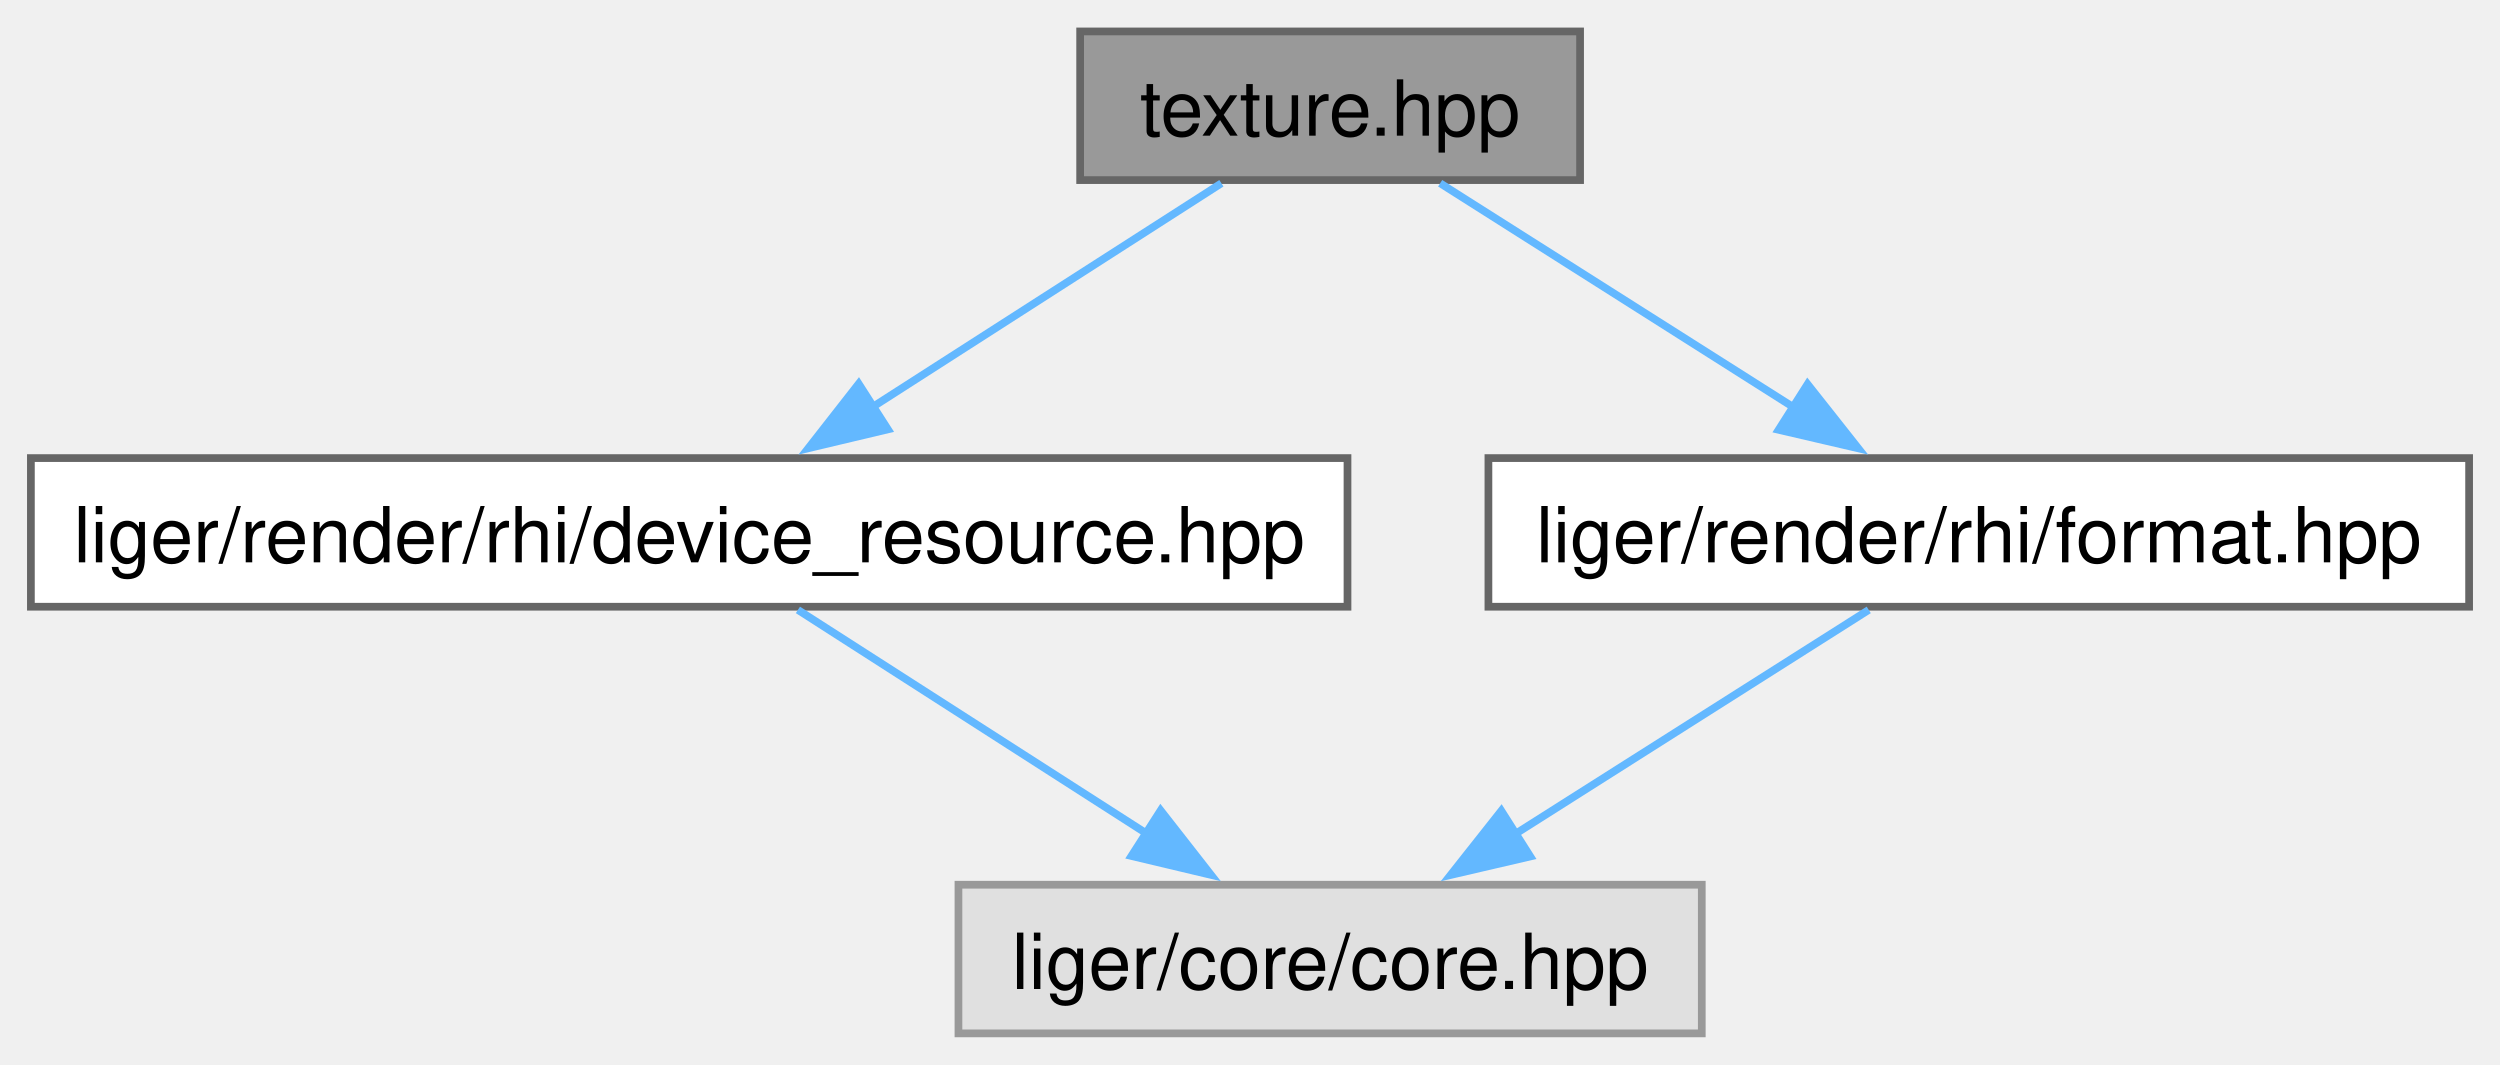
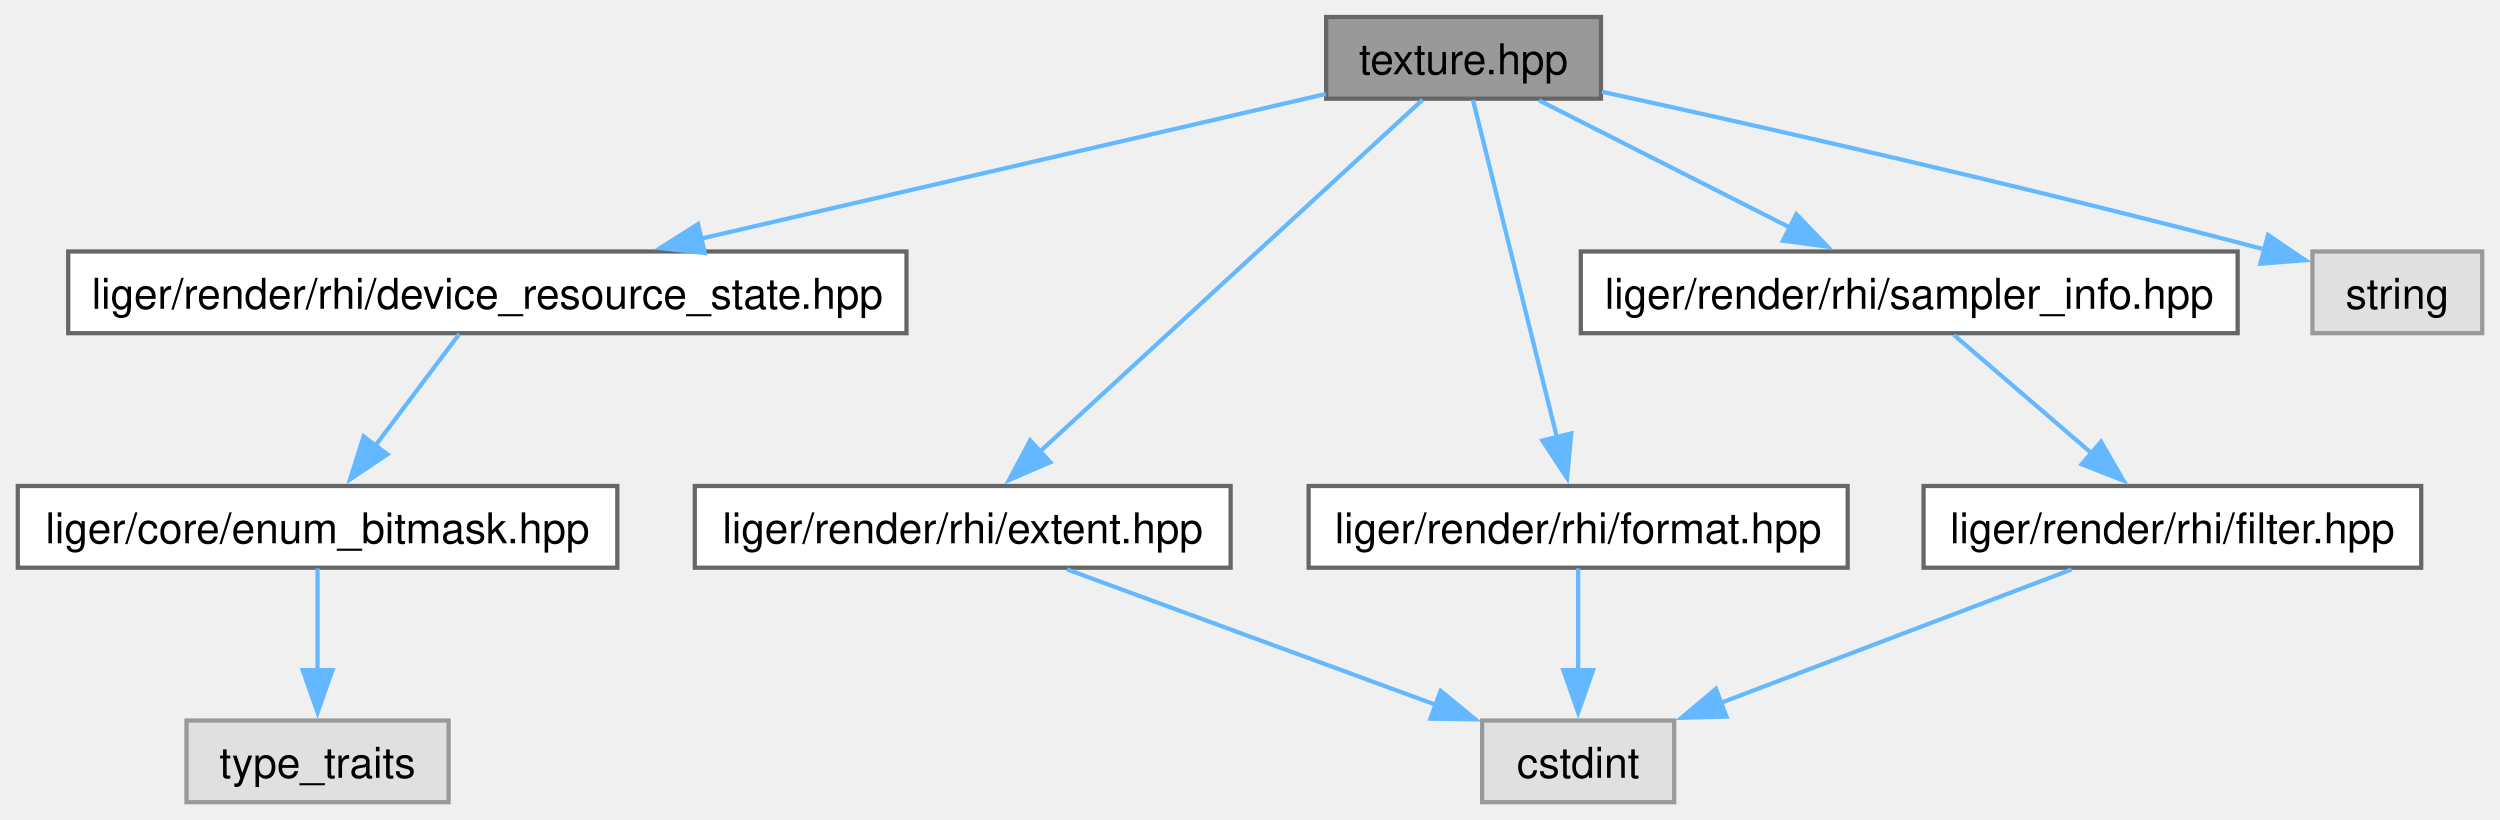
- <svg xmlns="http://www.w3.org/2000/svg" xmlns:xlink="http://www.w3.org/1999/xlink" width="324pt" height="138pt" viewBox="0.00 0.00 323.75 137.75">
-   <g id="graph0" class="graph" transform="scale(1 1) rotate(0) translate(4 133.75)">
+ <svg xmlns="http://www.w3.org/2000/svg" xmlns:xlink="http://www.w3.org/1999/xlink" width="589pt" height="193pt" viewBox="0.00 0.00 588.62 193.00">
+   <g id="graph0" class="graph" transform="scale(1 1) rotate(0) translate(4 189)">
    <g id="Node000001" class="node">
      <g id="a_Node000001">
        <a xlink:title=" ">
-           <polygon fill="#999999" stroke="#666666" points="200.62,-129.75 135.88,-129.75 135.88,-110.5 200.62,-110.5 200.62,-129.75" />
-           <text text-anchor="middle" x="168.25" y="-116.25" font-family="Helvetica,sans-Serif" font-size="10.00">texture.hpp</text>
+           <polygon fill="#999999" stroke="#666666" points="373,-185 308.25,-185 308.25,-165.75 373,-165.75 373,-185" />
+           <text text-anchor="middle" x="340.62" y="-171.5" font-family="Helvetica,sans-Serif" font-size="10.00">texture.hpp</text>
        </a>
      </g>
    </g>
    <g id="Node000002" class="node">
      <g id="a_Node000002">
-         <a xlink:href="device__resource_8hpp.html" target="_top" xlink:title=" ">
-           <polygon fill="white" stroke="#666666" points="170.5,-74.5 0,-74.5 0,-55.25 170.5,-55.25 170.5,-74.5" />
-           <text text-anchor="middle" x="85.25" y="-61" font-family="Helvetica,sans-Serif" font-size="10.00">liger/render/rhi/device_resource.hpp</text>
+         <a xlink:href="device__resource__state_8hpp.html" target="_top" xlink:title=" ">
+           <polygon fill="white" stroke="#666666" points="209.38,-129.75 11.88,-129.75 11.88,-110.5 209.38,-110.5 209.38,-129.75" />
+           <text text-anchor="middle" x="110.62" y="-116.25" font-family="Helvetica,sans-Serif" font-size="10.00">liger/render/rhi/device_resource_state.hpp</text>
        </a>
      </g>
    </g>
    <g id="edge1_Node000001_Node000002" class="edge">
      <g id="a_edge1_Node000001_Node000002">
        <a xlink:title=" ">
-           <path fill="none" stroke="#63b8ff" d="M154.17,-110.09C141.77,-102.14 123.46,-90.39 108.82,-81" />
-           <polygon fill="#63b8ff" stroke="#63b8ff" points="110.98,-78.22 100.67,-75.77 107.2,-84.12 110.98,-78.22" />
+           <path fill="none" stroke="#63b8ff" d="M308.16,-166.86C269.8,-157.98 205.56,-143.1 160.79,-132.74" />
+           <polygon fill="#63b8ff" stroke="#63b8ff" points="161.86,-129.39 151.33,-130.55 160.28,-136.21 161.86,-129.39" />
        </a>
      </g>
    </g>
-     <g id="Node000004" class="node">
-       <g id="a_Node000004">
-         <a xlink:href="format_8hpp.html" target="_top" xlink:title=" ">
-           <polygon fill="white" stroke="#666666" points="315.75,-74.5 188.75,-74.5 188.75,-55.25 315.75,-55.25 315.75,-74.5" />
-           <text text-anchor="middle" x="252.25" y="-61" font-family="Helvetica,sans-Serif" font-size="10.00">liger/render/rhi/format.hpp</text>
+     <g id="Node000005" class="node">
+       <g id="a_Node000005">
+         <a xlink:href="extent_8hpp.html" target="_top" xlink:title=" ">
+           <polygon fill="white" stroke="#666666" points="285.75,-74.5 159.5,-74.5 159.5,-55.25 285.75,-55.25 285.75,-74.5" />
+           <text text-anchor="middle" x="222.62" y="-61" font-family="Helvetica,sans-Serif" font-size="10.00">liger/render/rhi/extent.hpp</text>
        </a>
      </g>
    </g>
-     <g id="edge3_Node000001_Node000004" class="edge">
-       <g id="a_edge3_Node000001_Node000004">
+     <g id="edge4_Node000001_Node000005" class="edge">
+       <g id="a_edge4_Node000001_Node000005">
        <a xlink:title=" ">
-           <path fill="none" stroke="#63b8ff" d="M182.5,-110.09C195.05,-102.14 213.58,-90.39 228.39,-81" />
-           <polygon fill="#63b8ff" stroke="#63b8ff" points="230.08,-84.07 236.65,-75.76 226.33,-78.16 230.08,-84.07" />
+           <path fill="none" stroke="#63b8ff" d="M330.97,-165.5C311.26,-147.38 266.14,-105.88 240.78,-82.57" />
+           <polygon fill="#63b8ff" stroke="#63b8ff" points="243.26,-80.09 233.53,-75.9 238.52,-85.25 243.26,-80.09" />
+         </a>
+       </g>
+     </g>
+     <g id="Node000007" class="node">
+       <g id="a_Node000007">
+         <a xlink:href="format_8hpp.html" target="_top" xlink:title=" ">
+           <polygon fill="white" stroke="#666666" points="431.12,-74.5 304.12,-74.5 304.12,-55.25 431.12,-55.25 431.12,-74.5" />
+           <text text-anchor="middle" x="367.62" y="-61" font-family="Helvetica,sans-Serif" font-size="10.00">liger/render/rhi/format.hpp</text>
+         </a>
+       </g>
+     </g>
+     <g id="edge6_Node000001_Node000007" class="edge">
+       <g id="a_edge6_Node000001_Node000007">
+         <a xlink:title=" ">
+           <path fill="none" stroke="#63b8ff" d="M342.83,-165.5C347.15,-148.17 356.77,-109.48 362.68,-85.74" />
+           <polygon fill="#63b8ff" stroke="#63b8ff" points="366,-86.89 365.02,-76.35 359.21,-85.2 366,-86.89" />
+         </a>
+       </g>
+     </g>
+     <g id="Node000008" class="node">
+       <g id="a_Node000008">
+         <a xlink:href="sampler__info_8hpp.html" target="_top" xlink:title=" ">
+           <polygon fill="white" stroke="#666666" points="523,-129.75 368.25,-129.75 368.25,-110.5 523,-110.5 523,-129.75" />
+           <text text-anchor="middle" x="445.62" y="-116.25" font-family="Helvetica,sans-Serif" font-size="10.00">liger/render/rhi/sampler_info.hpp</text>
+         </a>
+       </g>
+     </g>
+     <g id="edge8_Node000001_Node000008" class="edge">
+       <g id="a_edge8_Node000001_Node000008">
+         <a xlink:title=" ">
+           <path fill="none" stroke="#63b8ff" d="M358.44,-165.34C374.65,-157.12 398.86,-144.84 417.66,-135.31" />
+           <polygon fill="#63b8ff" stroke="#63b8ff" points="419.04,-138.53 426.38,-130.89 415.87,-132.29 419.04,-138.53" />
+         </a>
+       </g>
+     </g>
+     <g id="Node000010" class="node">
+       <g id="a_Node000010">
+         <a xlink:title=" ">
+           <polygon fill="#e0e0e0" stroke="#999999" points="580.62,-129.75 540.62,-129.75 540.62,-110.5 580.62,-110.5 580.62,-129.75" />
+           <text text-anchor="middle" x="560.62" y="-116.25" font-family="Helvetica,sans-Serif" font-size="10.00">string</text>
+         </a>
+       </g>
+     </g>
+     <g id="edge11_Node000001_Node000010" class="edge">
+       <g id="a_edge11_Node000001_Node000010">
+         <a xlink:title=" ">
+           <path fill="none" stroke="#63b8ff" d="M373.21,-167.38C409.19,-159.52 469.05,-146.06 529.5,-130.19" />
+           <polygon fill="#63b8ff" stroke="#63b8ff" points="530.15,-133.64 538.92,-127.7 528.36,-126.87 530.15,-133.64" />
        </a>
      </g>
    </g>
    <g id="Node000003" class="node">
      <g id="a_Node000003">
-         <a xlink:title=" ">
-           <polygon fill="#e0e0e0" stroke="#999999" points="216.38,-19.25 120.12,-19.25 120.12,0 216.38,0 216.38,-19.25" />
-           <text text-anchor="middle" x="168.25" y="-5.75" font-family="Helvetica,sans-Serif" font-size="10.00">liger/core/core.hpp</text>
+         <a xlink:href="enum__bitmask_8hpp.html" target="_top" xlink:title=" ">
+           <polygon fill="white" stroke="#666666" points="141.25,-74.5 0,-74.5 0,-55.25 141.25,-55.25 141.25,-74.5" />
+           <text text-anchor="middle" x="70.62" y="-61" font-family="Helvetica,sans-Serif" font-size="10.00">liger/core/enum_bitmask.hpp</text>
        </a>
      </g>
    </g>
    <g id="edge2_Node000002_Node000003" class="edge">
      <g id="a_edge2_Node000002_Node000003">
        <a xlink:title=" ">
-           <path fill="none" stroke="#63b8ff" d="M99.33,-54.84C111.73,-46.89 130.04,-35.14 144.68,-25.75" />
-           <polygon fill="#63b8ff" stroke="#63b8ff" points="146.3,-28.87 152.83,-20.52 142.52,-22.97 146.3,-28.87" />
+           <path fill="none" stroke="#63b8ff" d="M104.02,-110.33C98.67,-103.21 90.95,-92.93 84.28,-84.05" />
+           <polygon fill="#63b8ff" stroke="#63b8ff" points="87.09,-81.96 78.28,-76.07 81.49,-86.17 87.09,-81.96" />
        </a>
      </g>
    </g>
-     <g id="edge4_Node000004_Node000003" class="edge">
-       <g id="a_edge4_Node000004_Node000003">
+     <g id="Node000004" class="node">
+       <g id="a_Node000004">
        <a xlink:title=" ">
-           <path fill="none" stroke="#63b8ff" d="M238,-54.84C225.45,-46.89 206.92,-35.14 192.11,-25.75" />
-           <polygon fill="#63b8ff" stroke="#63b8ff" points="194.17,-22.91 183.85,-20.51 190.42,-28.82 194.17,-22.91" />
+           <polygon fill="#e0e0e0" stroke="#999999" points="101.5,-19.25 39.75,-19.25 39.75,0 101.5,0 101.5,-19.25" />
+           <text text-anchor="middle" x="70.62" y="-5.75" font-family="Helvetica,sans-Serif" font-size="10.00">type_traits</text>
+         </a>
+       </g>
+     </g>
+     <g id="edge3_Node000003_Node000004" class="edge">
+       <g id="a_edge3_Node000003_Node000004">
+         <a xlink:title=" ">
+           <path fill="none" stroke="#63b8ff" d="M70.62,-55.08C70.62,-48.57 70.62,-39.42 70.62,-31.12" />
+           <polygon fill="#63b8ff" stroke="#63b8ff" points="74.13,-31.12 70.63,-21.12 67.13,-31.12 74.13,-31.12" />
+         </a>
+       </g>
+     </g>
+     <g id="Node000006" class="node">
+       <g id="a_Node000006">
+         <a xlink:title=" ">
+           <polygon fill="#e0e0e0" stroke="#999999" points="390.25,-19.25 345,-19.25 345,0 390.25,0 390.25,-19.25" />
+           <text text-anchor="middle" x="367.62" y="-5.75" font-family="Helvetica,sans-Serif" font-size="10.00">cstdint</text>
+         </a>
+       </g>
+     </g>
+     <g id="edge5_Node000005_Node000006" class="edge">
+       <g id="a_edge5_Node000005_Node000006">
+         <a xlink:title=" ">
+           <path fill="none" stroke="#63b8ff" d="M247.22,-54.84C271.12,-46.07 307.58,-32.68 334.12,-22.93" />
+           <polygon fill="#63b8ff" stroke="#63b8ff" points="335.22,-26.25 343.4,-19.52 332.81,-19.68 335.22,-26.25" />
+         </a>
+       </g>
+     </g>
+     <g id="edge7_Node000007_Node000006" class="edge">
+       <g id="a_edge7_Node000007_Node000006">
+         <a xlink:title=" ">
+           <path fill="none" stroke="#63b8ff" d="M367.62,-55.08C367.62,-48.57 367.62,-39.42 367.62,-31.12" />
+           <polygon fill="#63b8ff" stroke="#63b8ff" points="371.13,-31.12 367.63,-21.12 364.13,-31.12 371.13,-31.12" />
+         </a>
+       </g>
+     </g>
+     <g id="Node000009" class="node">
+       <g id="a_Node000009">
+         <a xlink:href="filter_8hpp.html" target="_top" xlink:title=" ">
+           <polygon fill="white" stroke="#666666" points="566.25,-74.5 449,-74.5 449,-55.25 566.25,-55.25 566.25,-74.5" />
+           <text text-anchor="middle" x="507.62" y="-61" font-family="Helvetica,sans-Serif" font-size="10.00">liger/render/rhi/filter.hpp</text>
+         </a>
+       </g>
+     </g>
+     <g id="edge9_Node000008_Node000009" class="edge">
+       <g id="a_edge9_Node000008_Node000009">
+         <a xlink:title=" ">
+           <path fill="none" stroke="#63b8ff" d="M456.14,-110.09C465.01,-102.47 477.94,-91.37 488.61,-82.2" />
+           <polygon fill="#63b8ff" stroke="#63b8ff" points="490.81,-84.93 496.11,-75.76 486.25,-79.62 490.81,-84.93" />
+         </a>
+       </g>
+     </g>
+     <g id="edge10_Node000009_Node000006" class="edge">
+       <g id="a_edge10_Node000009_Node000006">
+         <a xlink:title=" ">
+           <path fill="none" stroke="#63b8ff" d="M483.88,-54.84C461.18,-46.21 426.74,-33.11 401.23,-23.41" />
+           <polygon fill="#63b8ff" stroke="#63b8ff" points="402.57,-20.17 391.97,-19.89 400.08,-26.71 402.57,-20.17" />
        </a>
      </g>
    </g>
  </g>
</svg>
